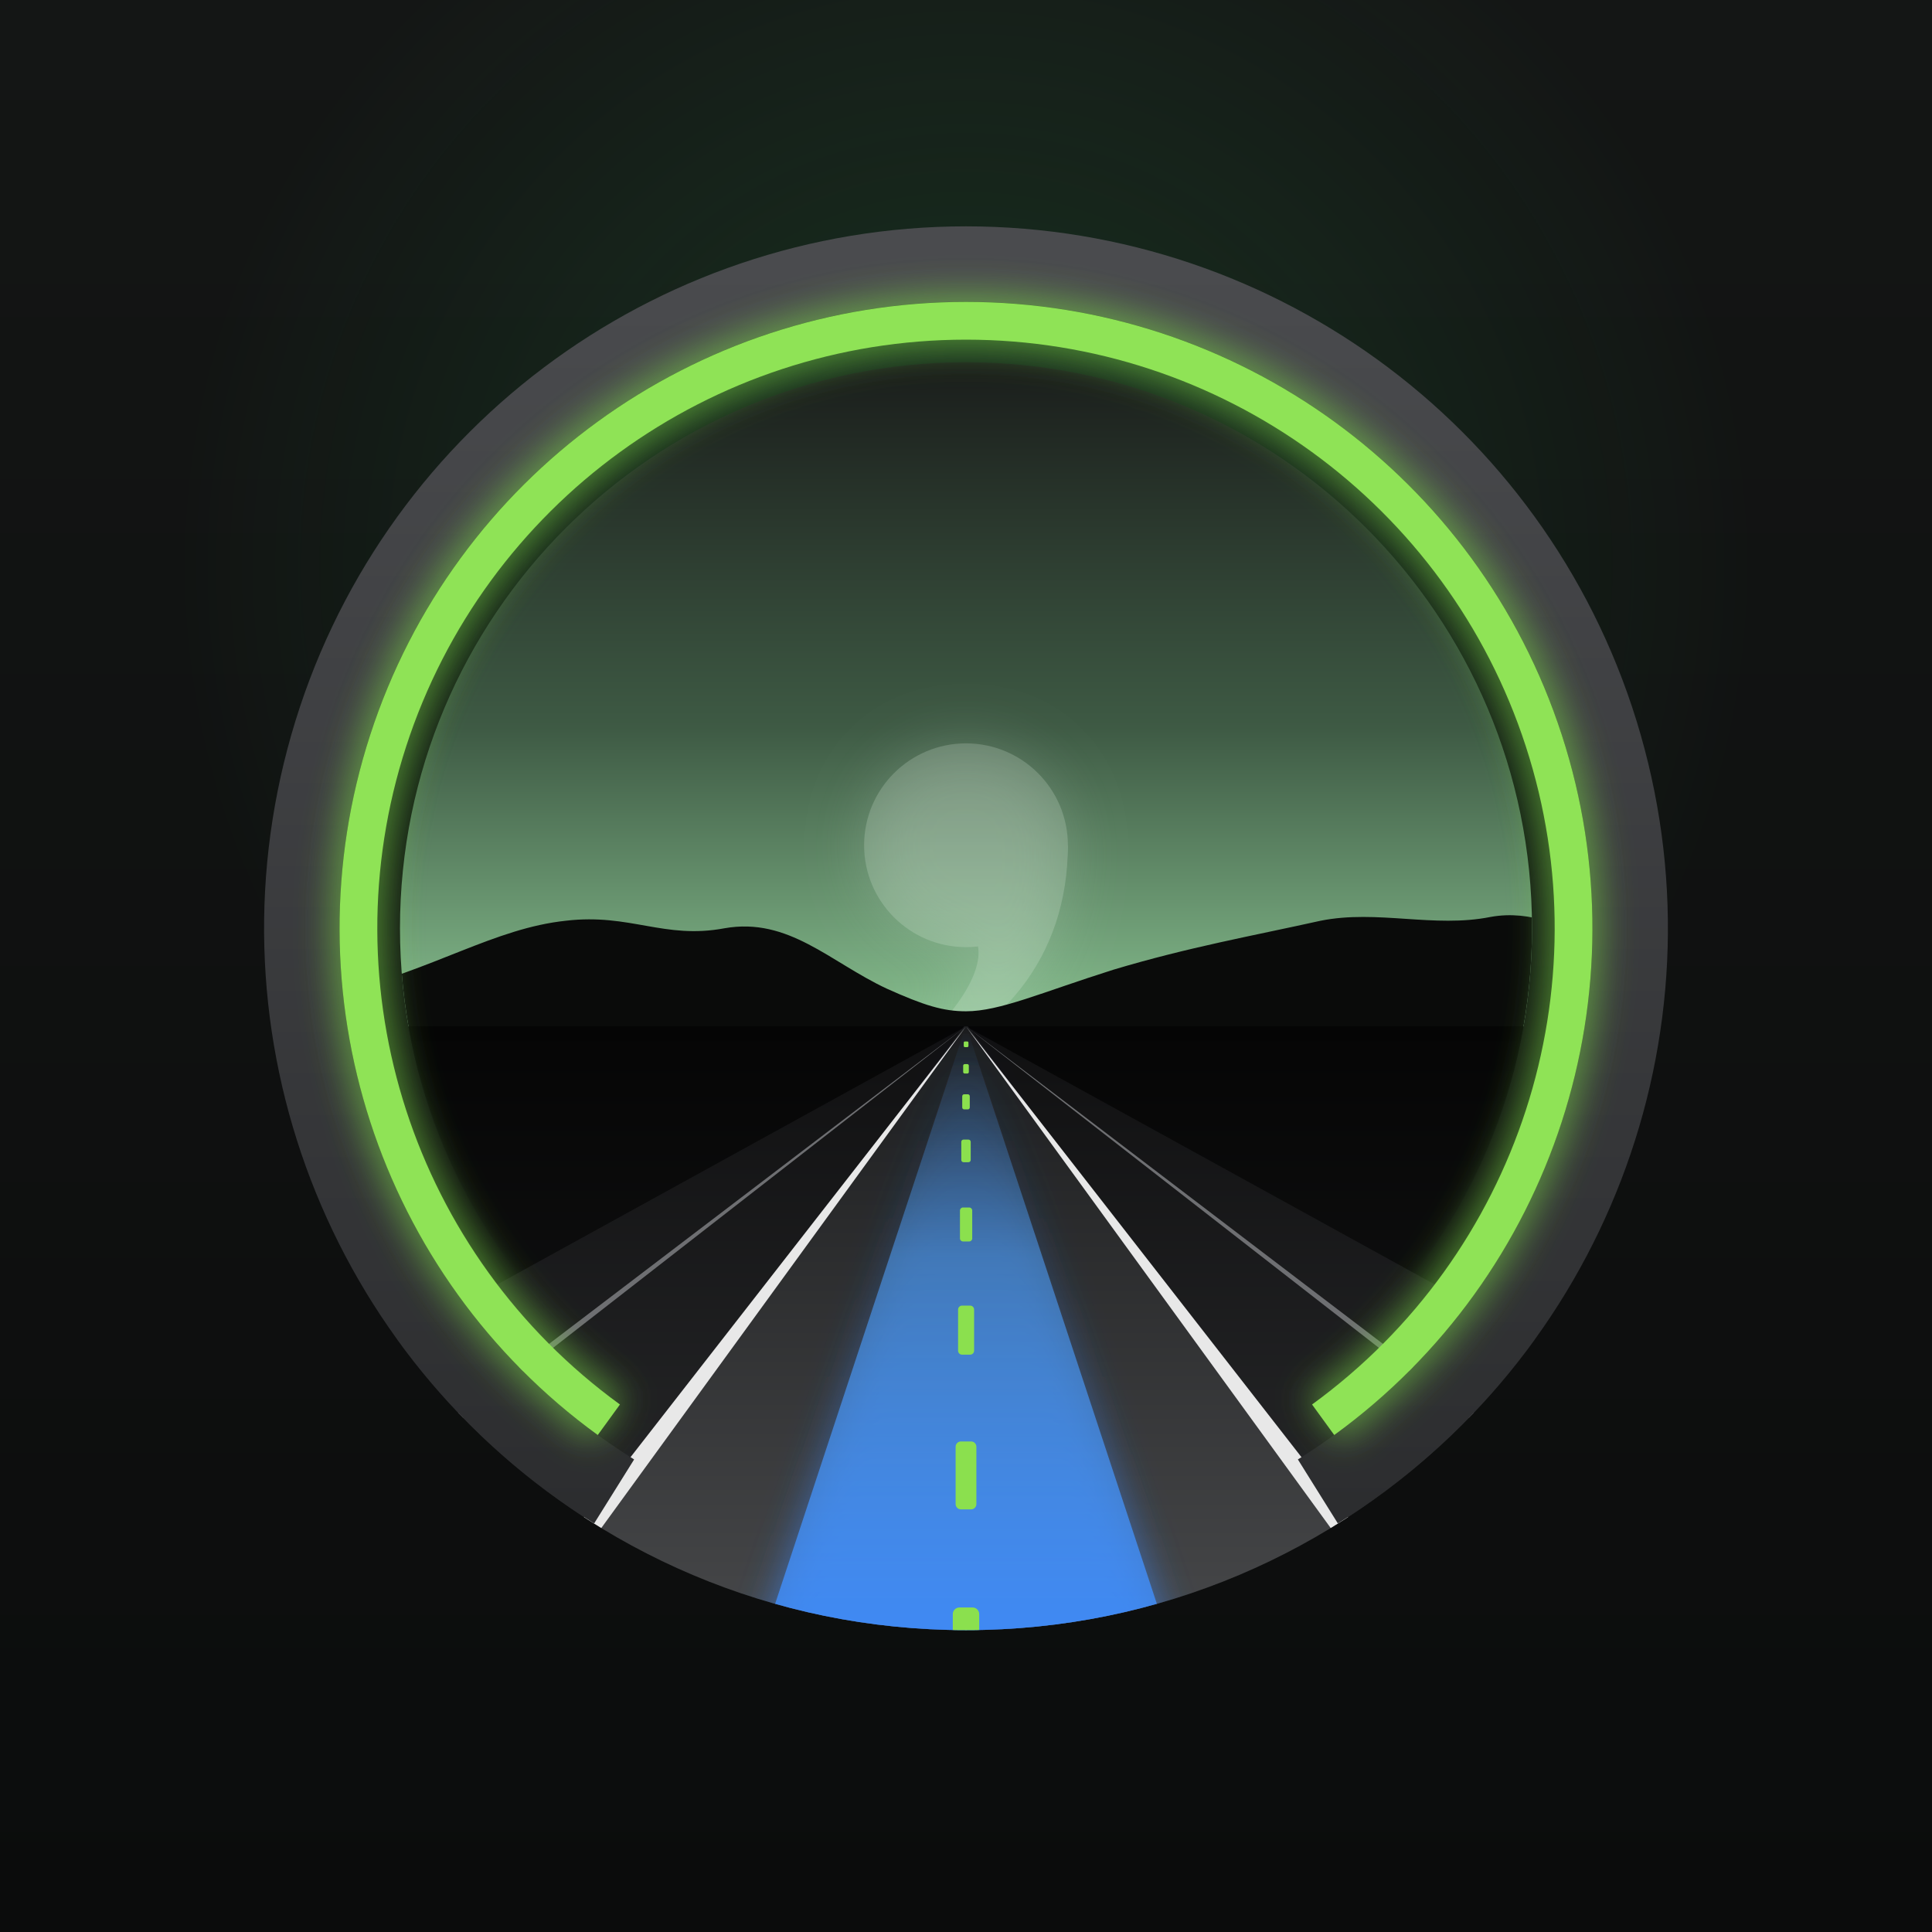
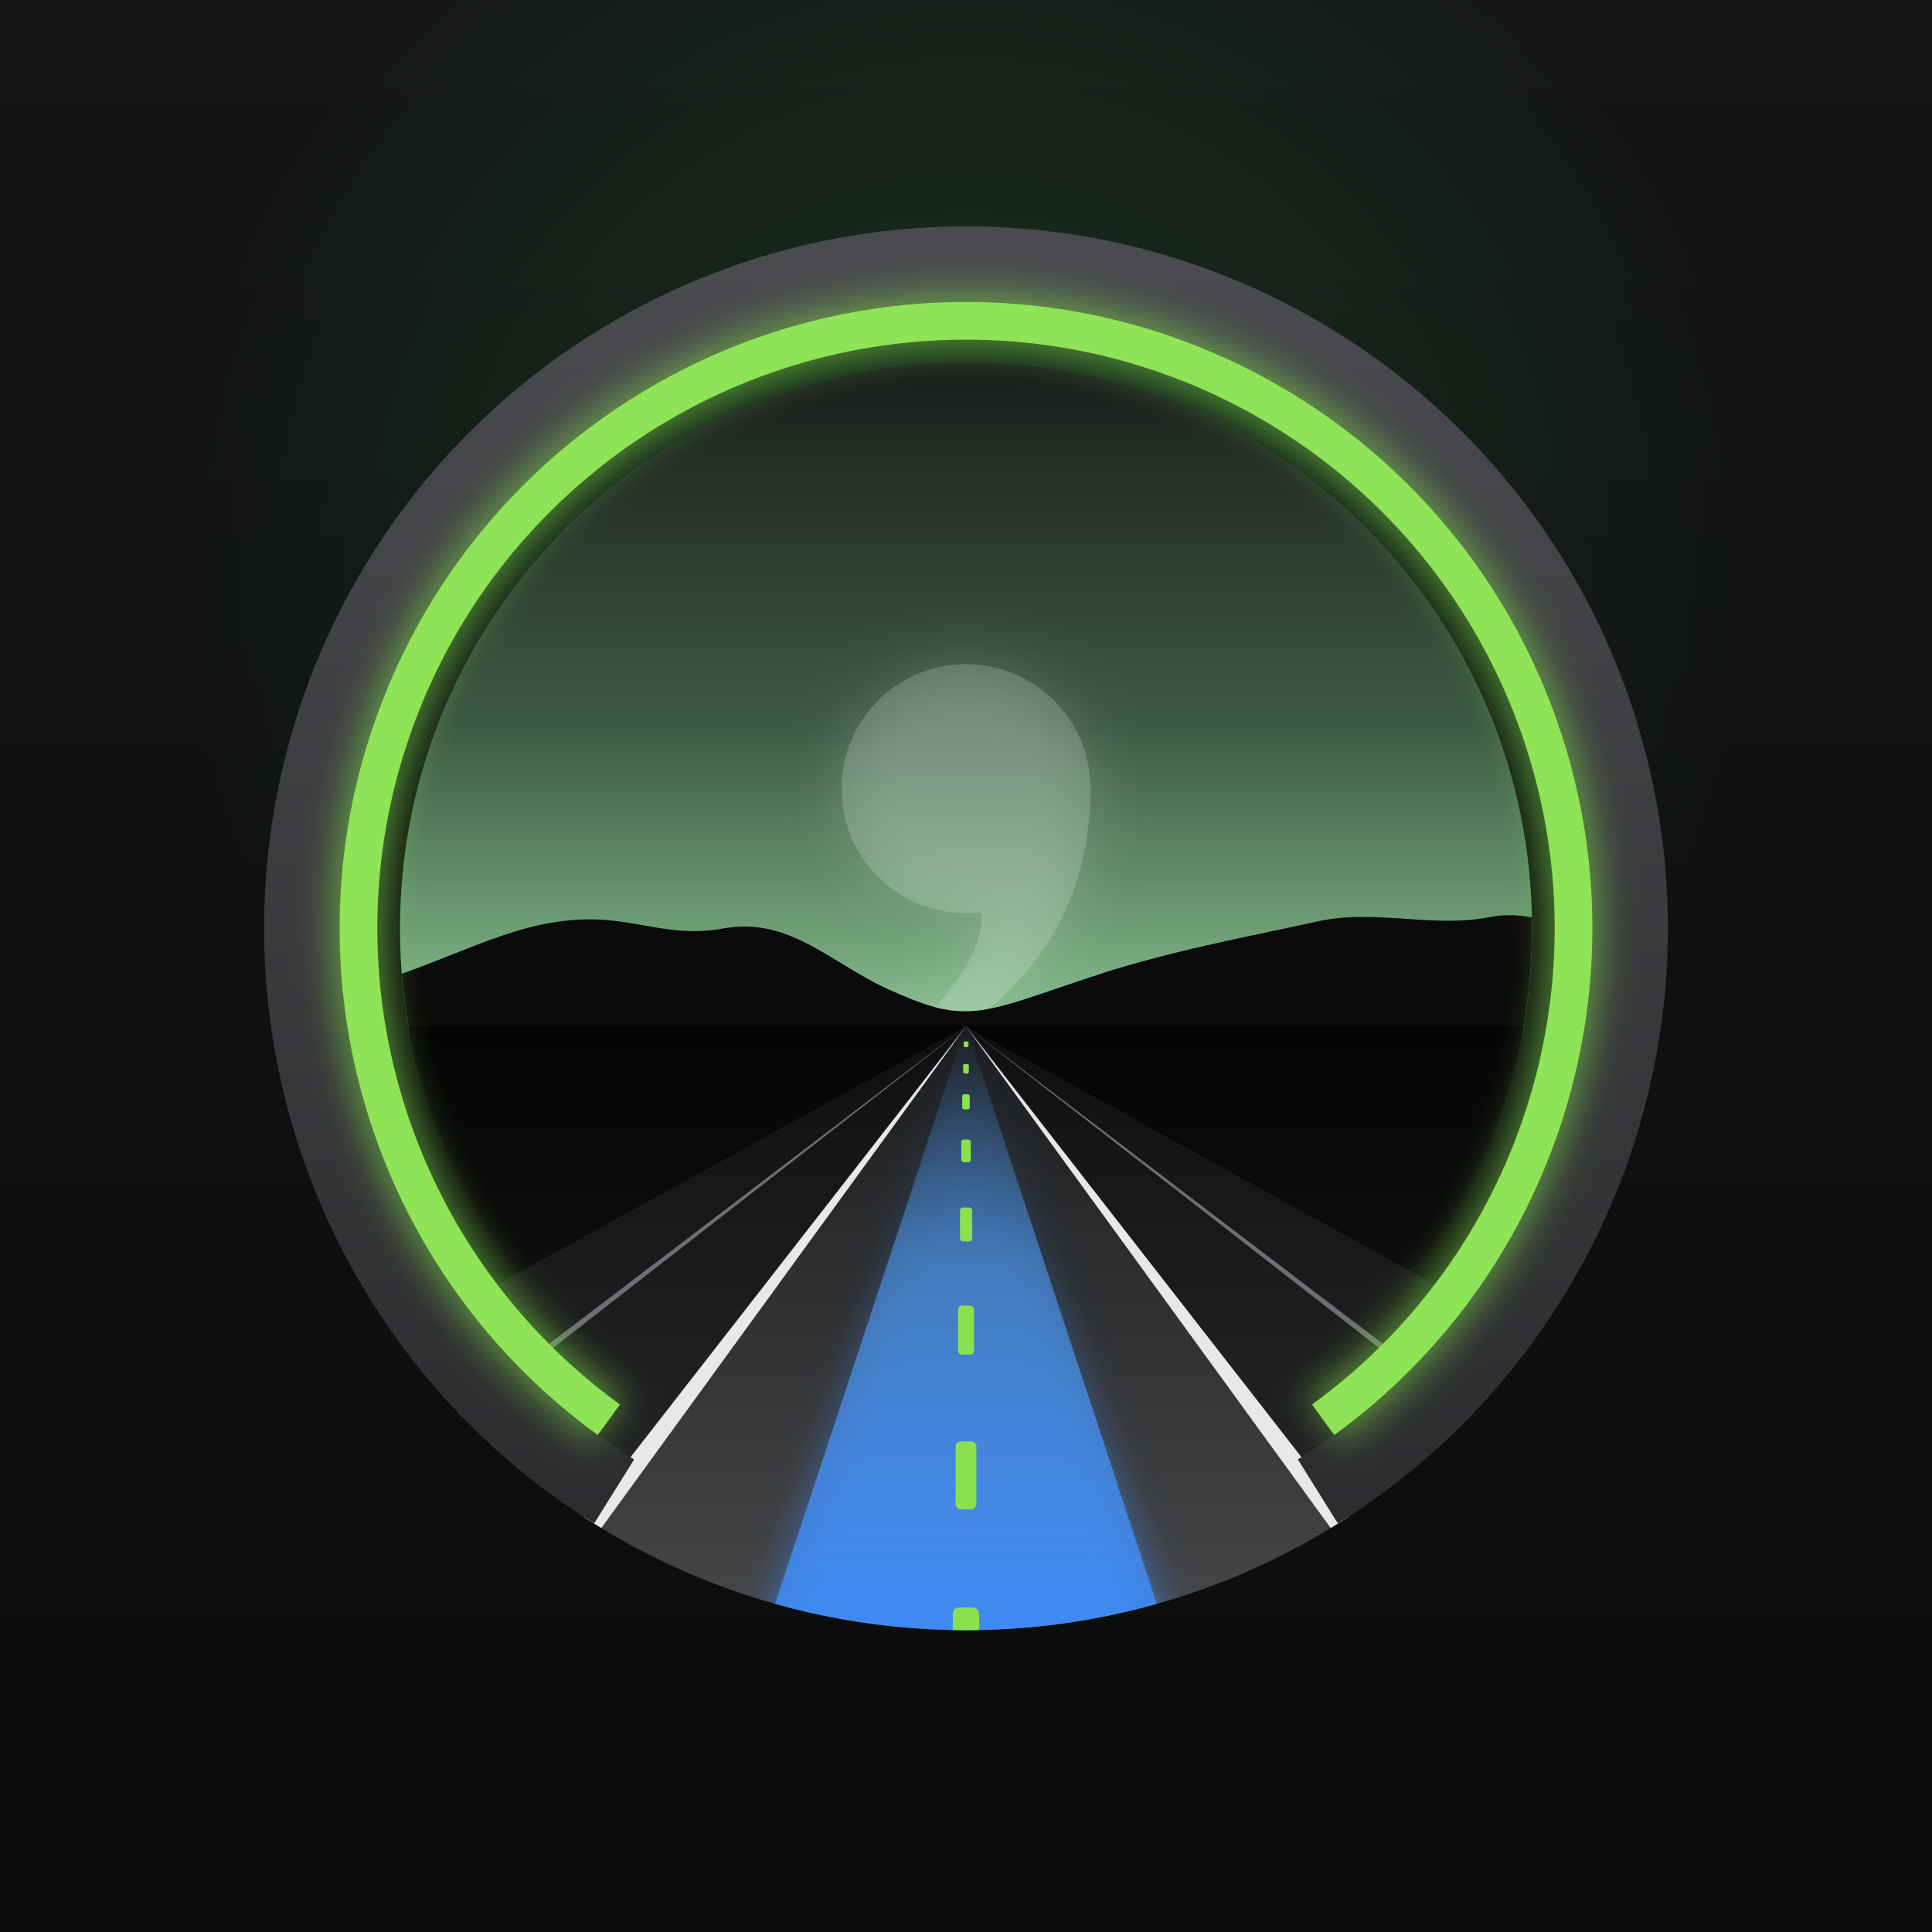
<svg xmlns="http://www.w3.org/2000/svg" width="1024" height="1024" viewBox="0 0 1024 1024">
  <defs>
    <radialGradient id="glow" cx="512" cy="300" r="420" gradientUnits="userSpaceOnUse">
      <stop offset="0" stop-color="#3ADB6D" stop-opacity=".16" />
      <stop offset="1" stop-color="#3ADB6D" stop-opacity="0" />
    </radialGradient>
    <linearGradient id="bg" x1="0" y1="0" x2="0" y2="1">
      <stop offset="0" stop-color="#141615" />
      <stop offset="1" stop-color="#0B0C0C" />
    </linearGradient>
    <linearGradient id="sky" x1="0" y1="140" x2="0" y2="492" gradientUnits="userSpaceOnUse">
      <stop offset="0" stop-color="#1A1D1B" />
      <stop offset=".55" stop-color="#3E5A44" />
      <stop offset="1" stop-color="#86BE8E" />
    </linearGradient>
    <linearGradient id="ground" x1="0" y1="492" x2="0" y2="840" gradientUnits="userSpaceOnUse">
      <stop offset="0" stop-color="#050505" />
      <stop offset="1" stop-color="#1A1B1C" />
    </linearGradient>
    <linearGradient id="asphalt" x1="0" y1="492" x2="0" y2="840" gradientUnits="userSpaceOnUse">
      <stop offset="0" stop-color="#1C1D1E" />
      <stop offset="1" stop-color="#4A4B4D" />
    </linearGradient>
    <linearGradient id="shoulder" x1="0" y1="492" x2="0" y2="840" gradientUnits="userSpaceOnUse">
      <stop offset="0" stop-color="#101011" />
      <stop offset="1" stop-color="#2C2D2F" />
    </linearGradient>
    <linearGradient id="ringGrey" x1="0" y1="88" x2="0" y2="792" gradientUnits="userSpaceOnUse">
      <stop offset="0" stop-color="#4A4B4E" />
      <stop offset="1" stop-color="#2A2B2D" />
    </linearGradient>
    <linearGradient id="pathFill" x1="0" y1="492" x2="0" y2="840" gradientUnits="userSpaceOnUse">
      <stop offset="0" stop-color="#4FA3FF" stop-opacity="0" />
      <stop offset=".35" stop-color="#4FA3FF" stop-opacity=".55" />
      <stop offset="1" stop-color="#3D8BFF" stop-opacity=".85" />
    </linearGradient>
    <linearGradient id="pathGlow" x1="0" y1="492" x2="0" y2="840" gradientUnits="userSpaceOnUse">
      <stop offset="0" stop-color="#3D8BFF" stop-opacity="0" />
      <stop offset="1" stop-color="#3D8BFF" stop-opacity=".7" />
    </linearGradient>
    <filter id="pathBlur" x="-30%" y="-10%" width="160%" height="120%">
      <feGaussianBlur stdDeviation="10" />
    </filter>
    <filter id="commaGlow" x="-50%" y="-50%" width="200%" height="200%">
      <feGaussianBlur stdDeviation="16" />
    </filter>
    <filter id="neon" x="-20%" y="-20%" width="140%" height="140%">
      <feGaussianBlur stdDeviation="9" />
    </filter>
    <clipPath id="view">
      <circle cx="512" cy="440" r="300" />
      <path d="M512,492 L1144,840 L-120,840 Z" />
    </clipPath>
    <clipPath id="below">
      <circle cx="512" cy="440" r="372.0" />
    </clipPath>
  </defs>
  <rect width="1024" height="1024" rx="0" fill="url(#bg)" />
  <rect width="1024" height="1024" rx="0" fill="url(#glow)" />
  <g transform="translate(0,52)">
    <g clip-path="url(#below)">
      <g clip-path="url(#view)">
        <rect x="0" y="0" width="1024" height="492" fill="url(#sky)" />
        <g fill="#E4F5E8" opacity="0.18" filter="url(#commaGlow)">
-           <circle cx="512" cy="396" r="54" />
-           <path d="M566,396 C566,454 532,500 466,520 C508,488 522,462 518,448 Z" />
+           <circle cx="512" cy="366" r="66" />
+           <path d="M578,366 C578,436.889 536.444,493.111 455.778,517.556 C507.111,478.444 524.222,446.667 519.333,429.556 Z" />
        </g>
        <g fill="#E4F5E8" opacity="0.2">
-           <circle cx="512" cy="396" r="54" />
-           <path d="M566,396 C566,454 532,500 466,520 C508,488 522,462 518,448 Z" />
+           <circle cx="512" cy="366" r="66" />
+           <path d="M578,366 C578,436.889 536.444,493.111 455.778,517.556 C507.111,478.444 524.222,446.667 519.333,429.556 Z" />
        </g>
        <path d="M180,474 C230,462 262,440 300,436 C334,432 352,446 384,440 C418,434 440,458 470,472 C490,481 500,484 512,484 C530,484 552,474 590,462 C630,450 664,444 700,436 C730,430 760,440 790,434 C812,430 830,440 844,446 L844,520 L180,520 Z" fill="#0A0B0A" />
        <rect x="0" y="492" width="1024" height="348" fill="url(#ground)" />
        <path d="M512,492 L244,840 L-120,840 Z" fill="url(#shoulder)" />
        <path d="M512,492 L780,840 L1144,840 Z" fill="url(#shoulder)" />
        <path d="M512,492 L55,840 L65,840 Z" fill="#6E6F72" />
        <path d="M512,492 L959,840 L969,840 Z" fill="#6E6F72" />
        <path d="M511,492 L513,492 L774,840 L250,840 Z" fill="url(#asphalt)" />
        <path d="M512,492 L241,840 L259,840 Z" fill="#E8E8E8" />
        <path d="M512,492 L765,840 L783,840 Z" fill="#E8E8E8" />
        <path d="M510.5,496 L513.5,496 L627.0,840 L397.0,840 Z" fill="url(#pathGlow)" filter="url(#pathBlur)" />
        <path d="M510.5,496 L513.5,496 L627.0,840 L397.0,840 Z" fill="url(#pathFill)" />
        <rect x="510.8" y="500" width="2.5" height="3" rx="0.6" fill="#8BE04E" />
        <rect x="510.5" y="512" width="3" height="5" rx="0.8" fill="#8BE04E" />
        <rect x="510.0" y="528" width="4" height="8" rx="1.0" fill="#8BE04E" />
        <rect x="509.5" y="552" width="5" height="12" rx="1.2" fill="#8BE04E" />
        <rect x="508.8" y="588" width="6.5" height="18" rx="1.6" fill="#8BE04E" />
        <rect x="507.8" y="640" width="8.5" height="26" rx="2.1" fill="#8BE04E" />
        <rect x="506.5" y="712" width="11" height="36" rx="2.8" fill="#8BE04E" />
        <rect x="505.0" y="800" width="14" height="46" rx="3.5" fill="#8BE04E" />
      </g>
    </g>
    <path d="M325.5,738.5 A352,352 0 1 1 698.5,738.5" fill="none" stroke="url(#ringGrey)" stroke-width="40" stroke-linecap="butt" />
    <path d="M322.7,700.5 A322,322 0 1 1 701.3,700.5" fill="none" stroke="#7CD84A" stroke-width="30" stroke-opacity=".55" filter="url(#neon)" />
    <path d="M322.7,700.5 A322,322 0 1 1 701.3,700.5" fill="none" stroke="#8FE356" stroke-width="20" stroke-linecap="butt" />
  </g>
</svg>
